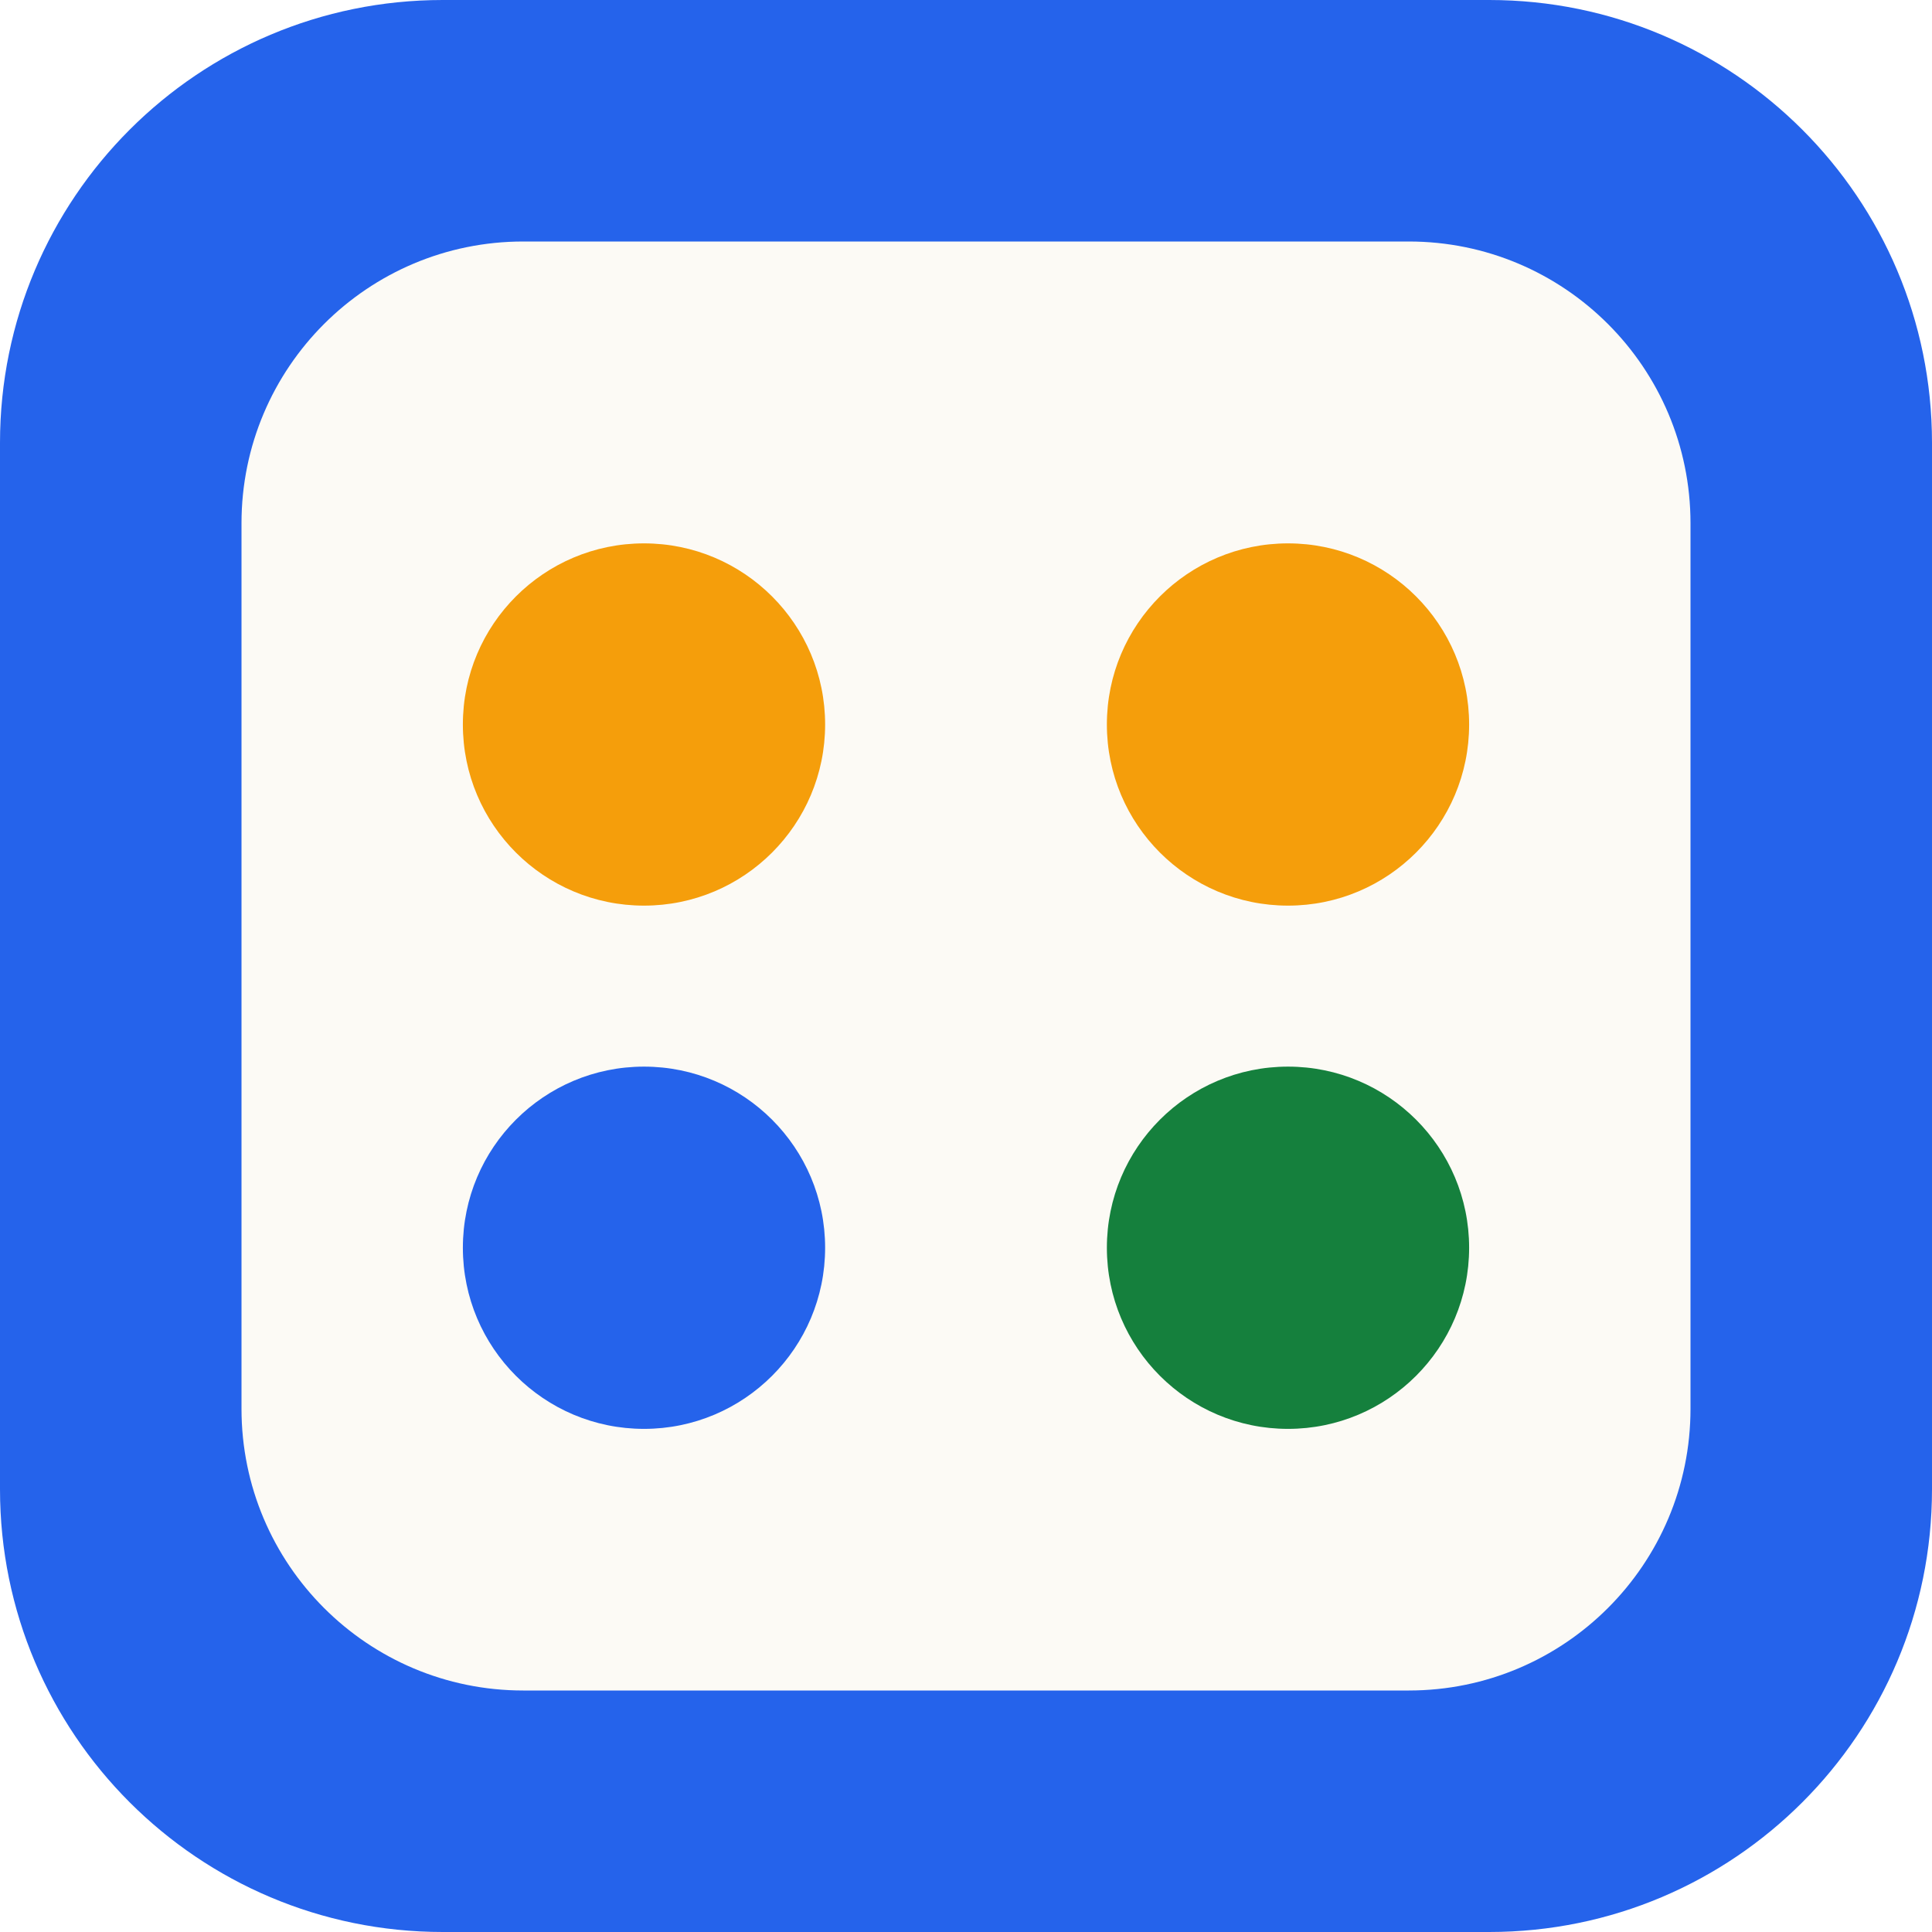
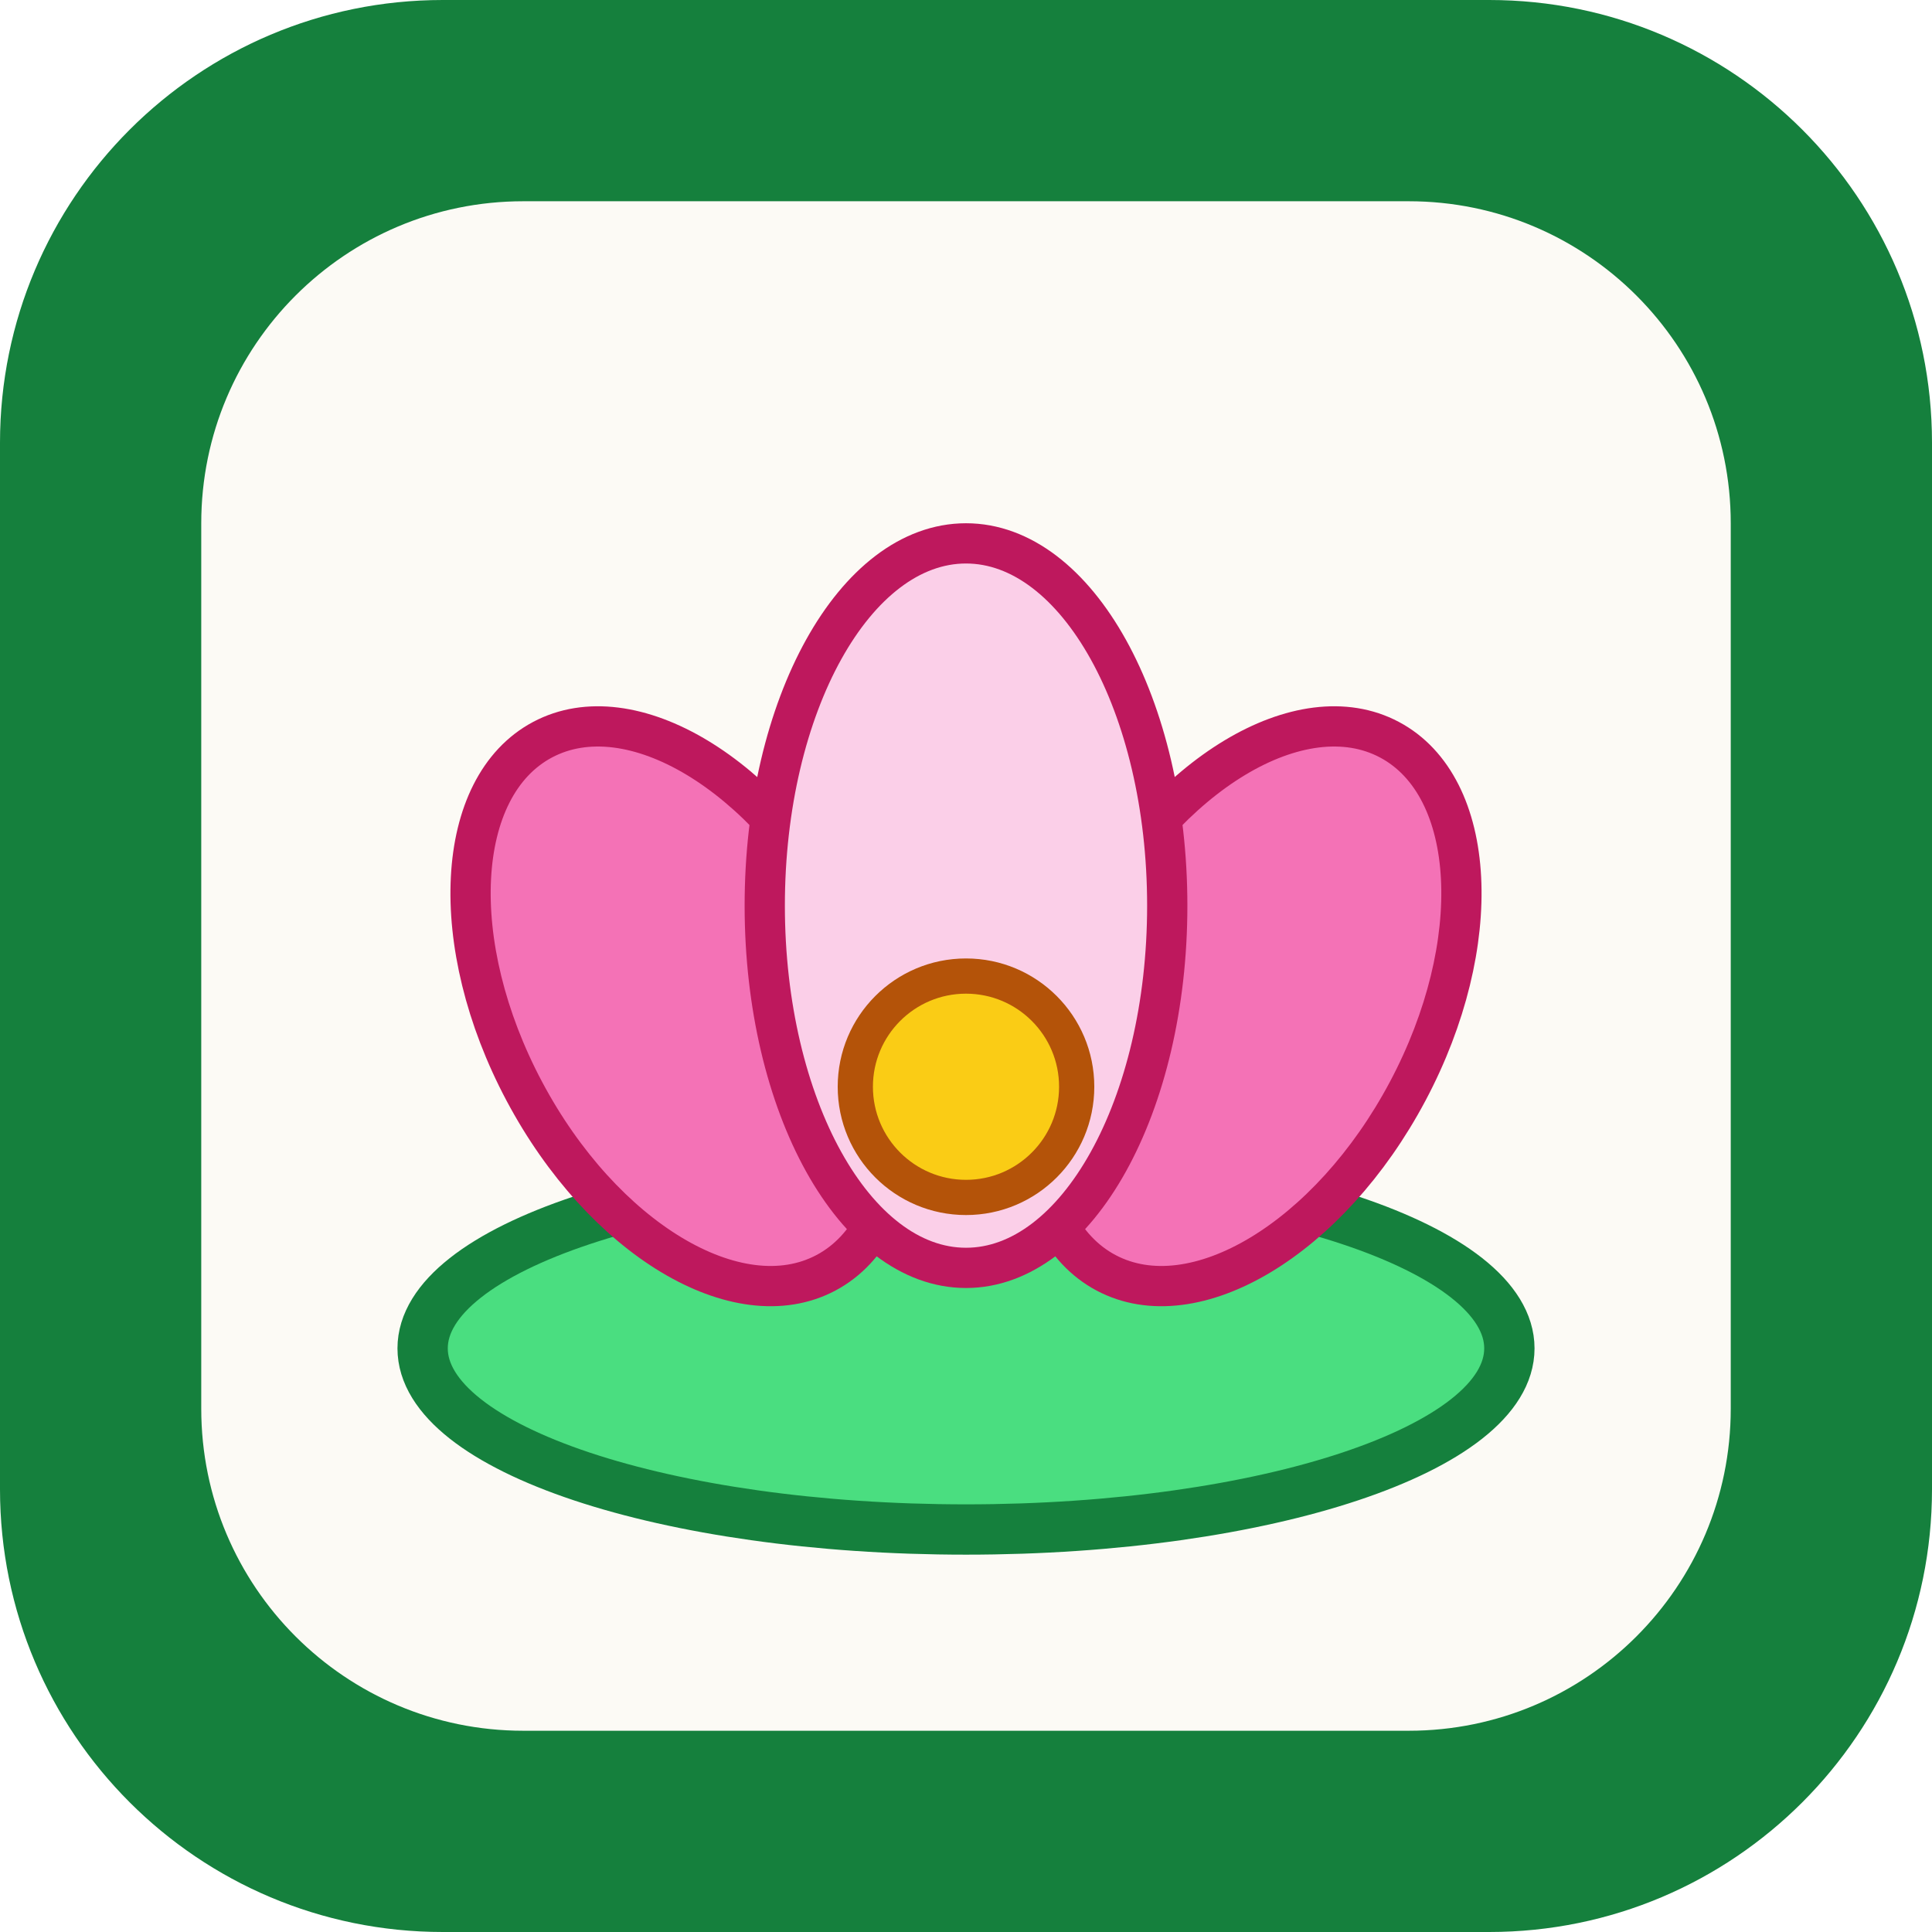
<svg xmlns="http://www.w3.org/2000/svg" viewBox="0 0 192 192">
-   <rect width="192" height="192" rx="44" fill="#2563eb" />
-   <rect x="24" y="24" width="144" height="144" rx="28" fill="#fcfaf5" />
-   <circle cx="64" cy="72" r="18" fill="#f59e0b" />
-   <circle cx="128" cy="72" r="18" fill="#f59e0b" />
-   <circle cx="64" cy="124" r="18" fill="#2563eb" />
-   <circle cx="128" cy="124" r="18" fill="#15803d" />
+   <rect width="192" height="192" rx="44" fill="#15803d" />
+   <rect x="20" y="20" width="152" height="152" rx="32" fill="#fcfaf5" />
+   <ellipse cx="96" cy="134" rx="54" ry="18" fill="#4ade80" stroke="#15803d" stroke-width="5" />
+   <ellipse cx="68" cy="100" rx="18" ry="30" transform="rotate(-28 68 100)" fill="#f472b6" stroke="#be185d" stroke-width="4" />
+   <ellipse cx="124" cy="100" rx="18" ry="30" transform="rotate(28 124 100)" fill="#f472b6" stroke="#be185d" stroke-width="4" />
+   <ellipse cx="96" cy="90" rx="20" ry="36" fill="#fbcfe8" stroke="#be185d" stroke-width="4" />
+   <circle cx="96" cy="108" r="11" fill="#facc15" stroke="#b45309" stroke-width="3.5" />
</svg>
